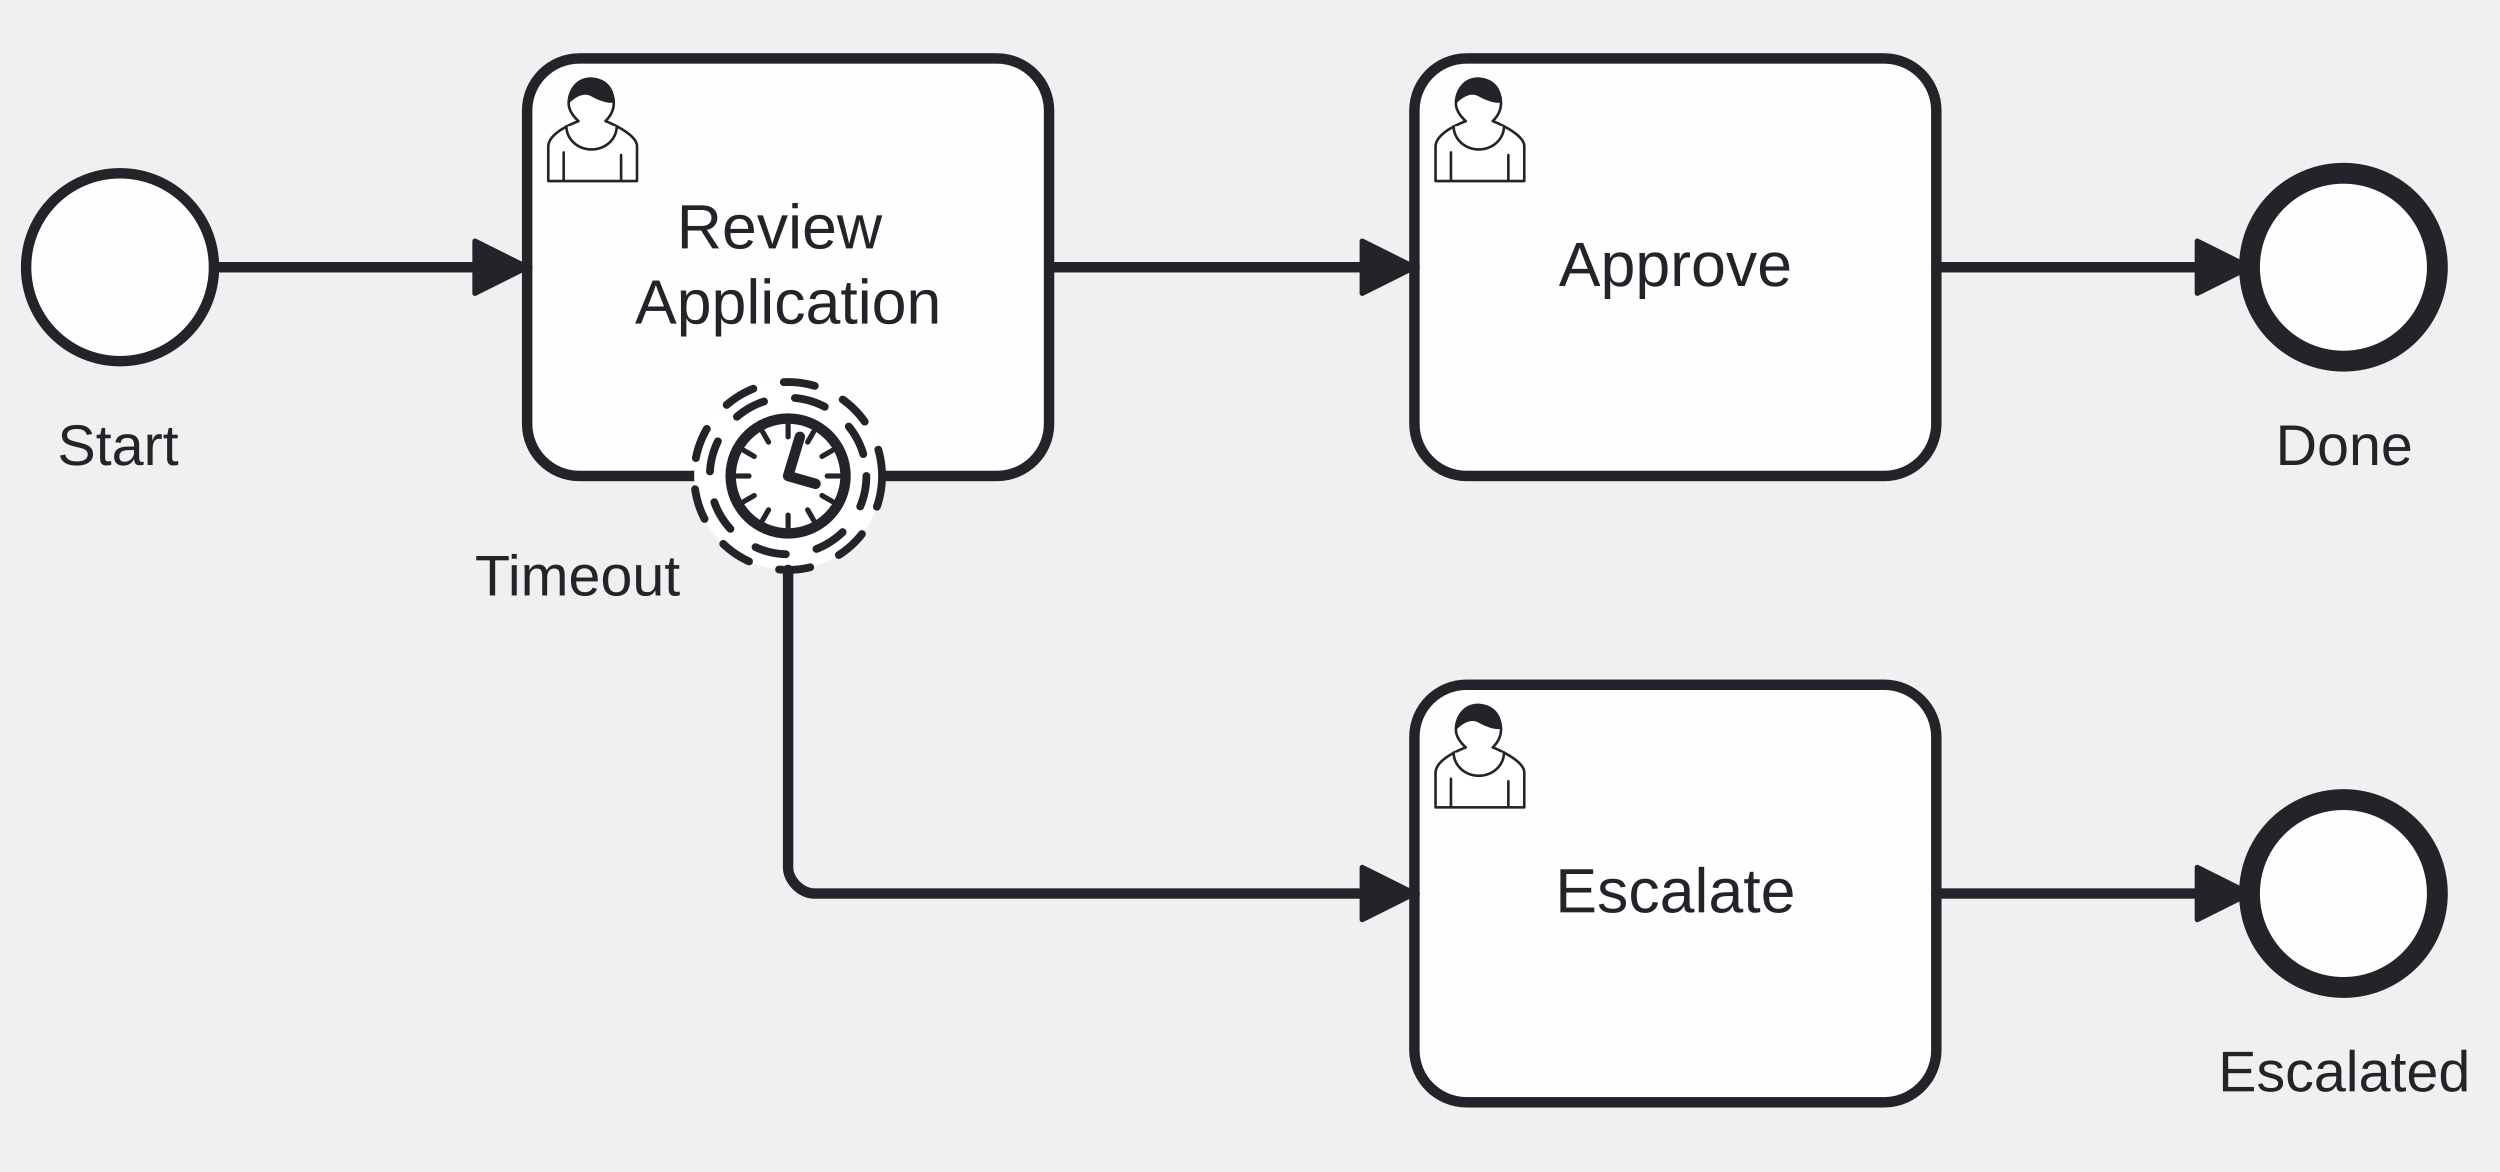
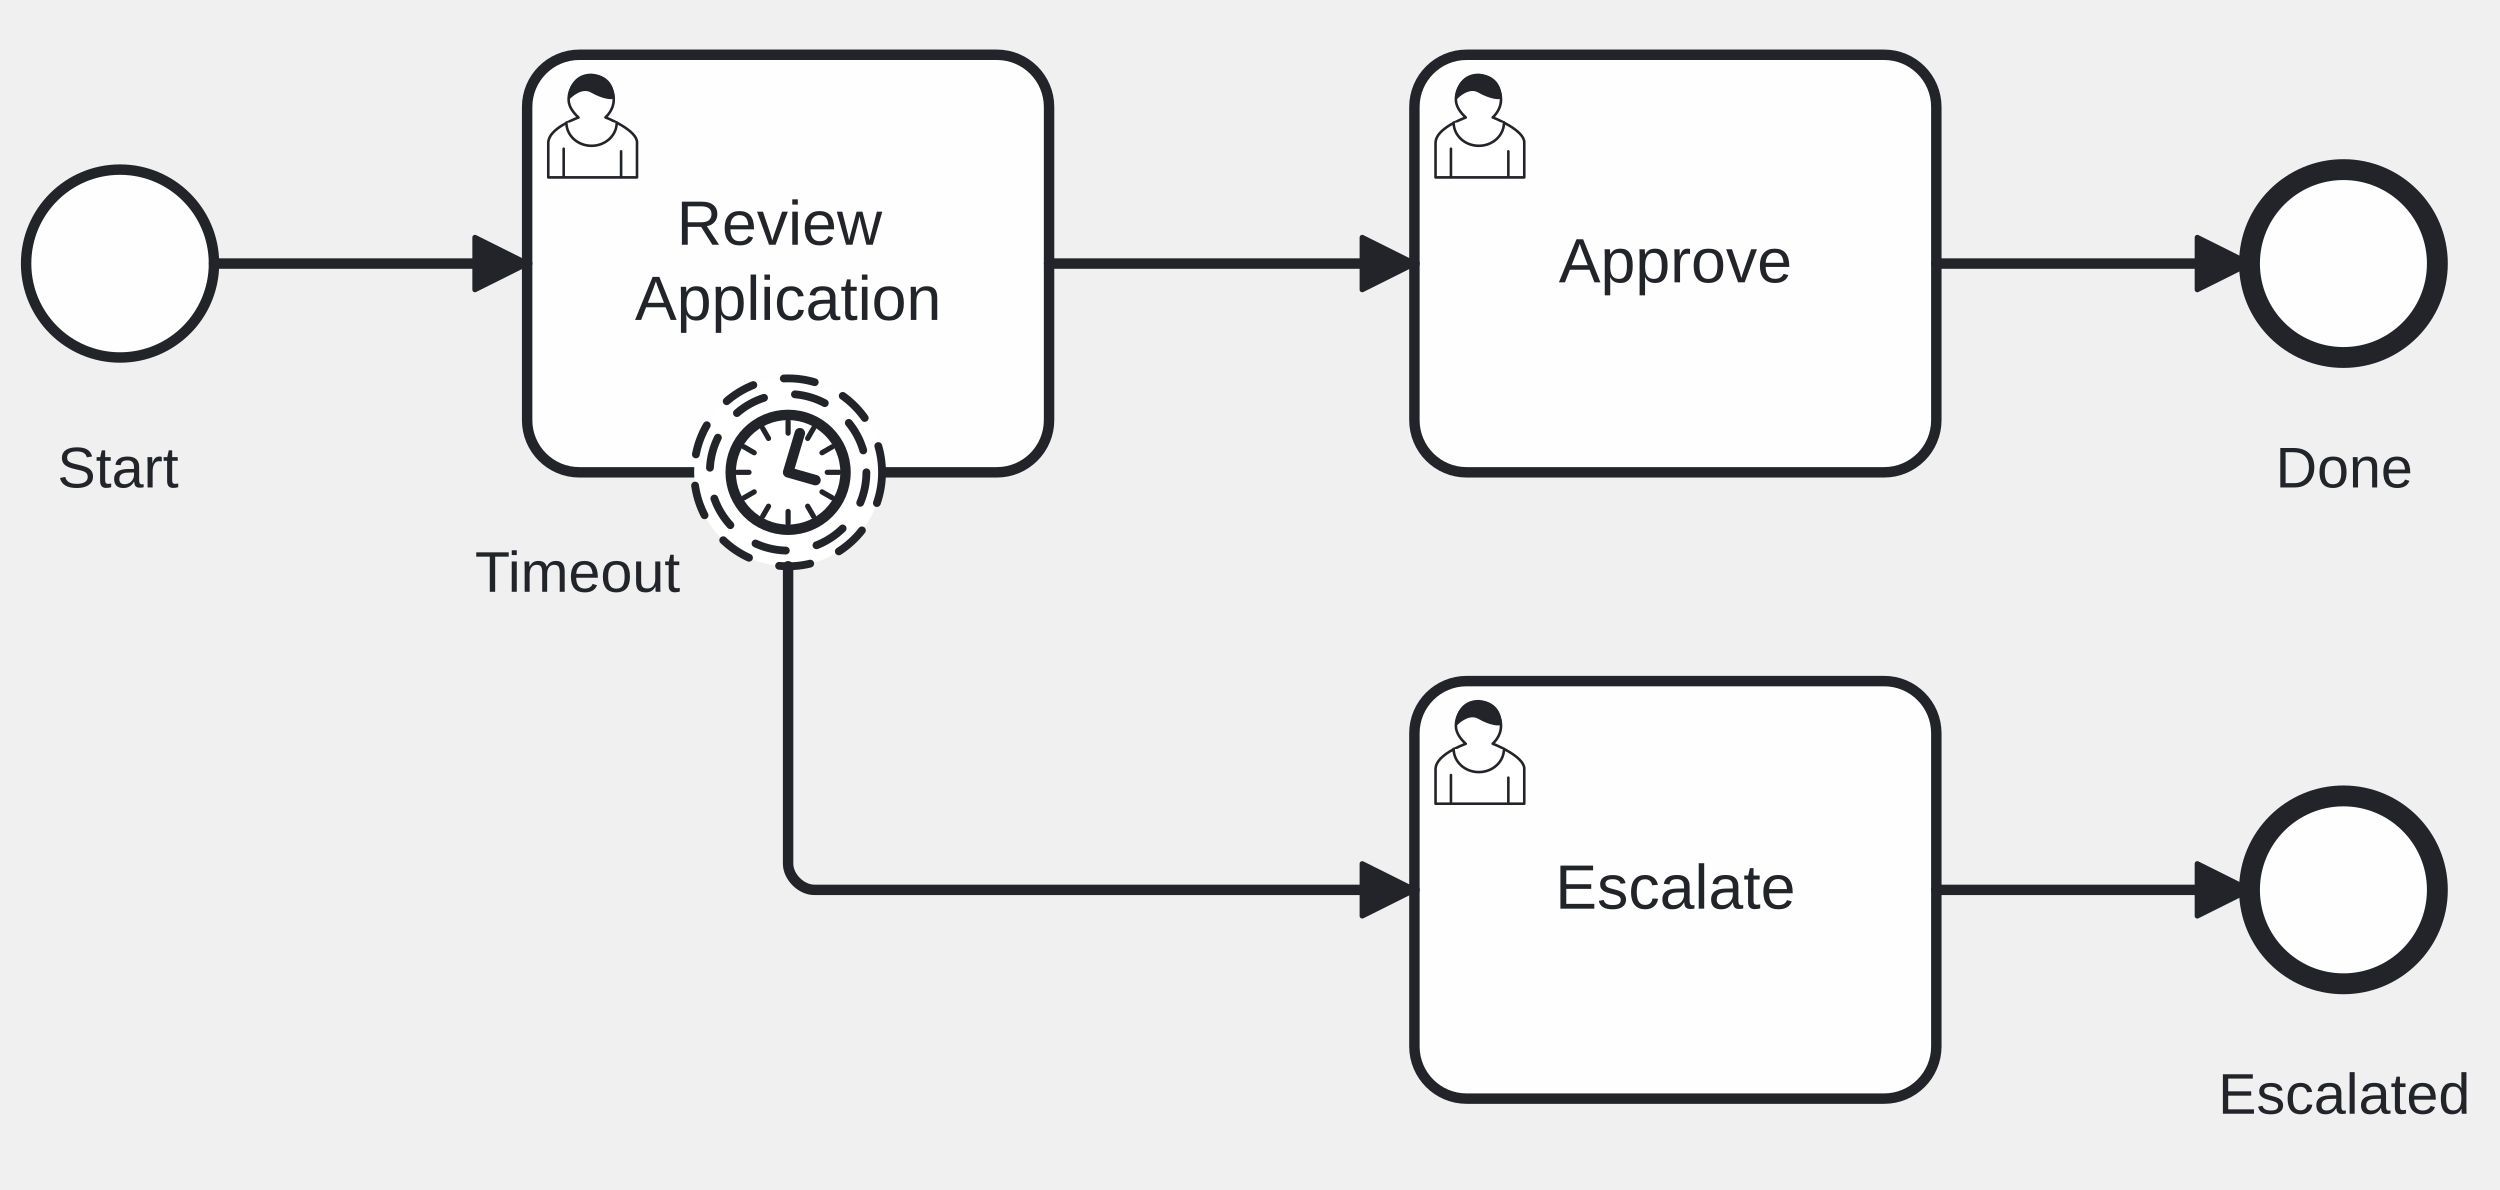
- <svg xmlns="http://www.w3.org/2000/svg" width="666" height="312" viewBox="187 100 479 212" version="1.1">
+ <svg xmlns="http://www.w3.org/2000/svg" width="666" height="317" viewBox="187 100 479 217" version="1.1">
  <g class="djs-group">
    <g class="djs-element djs-shape" data-element-id="Event_1mzoegj" transform="translate(192, 127)" style="display: block;">
      <g class="djs-visual">
        <circle cx="18" cy="18" r="18" style="stroke-linecap: round; stroke-linejoin: round; stroke: hsl(225, 10%, 15%); stroke-width: 2px; fill: white; fill-opacity: 0.95;" />
      </g>
      <rect style="fill: none; stroke-opacity: 0; stroke: white; stroke-width: 15px;" class="djs-hit djs-hit-all" x="0" y="0" width="36" height="36" />
      <circle cx="18" cy="18" r="23" style="fill: none;" class="djs-outline" />
    </g>
  </g>
  <g class="djs-group">
-     <g class="djs-element djs-shape" data-element-id="Event_1mzoegj_label" transform="translate(198, 173)" style="display: block;">
+     <g class="djs-element djs-shape" data-element-id="Event_1mzoegj_label" transform="translate(198, 178)" style="display: block;">
      <g class="djs-visual">
        <text style="font-family: Arial, sans-serif; font-size: 11px; font-weight: normal; fill: hsl(225, 10%, 15%);" lineHeight="1.2" class="djs-label">
          <tspan x="0" y="9.9">Start</tspan>
        </text>
      </g>
      <rect style="fill: none; stroke-opacity: 0; stroke: white; stroke-width: 15px;" class="djs-hit djs-hit-all" x="0" y="0" width="24" height="14" />
      <rect x="-5" y="-5" rx="4" width="34" height="24" style="fill: none;" class="djs-outline" />
    </g>
  </g>
  <g class="djs-group">
    <g class="djs-element djs-shape" data-element-id="Activity_1betloc" transform="translate(288, 105)" style="display: block;">
      <g class="djs-visual">
        <rect x="0" y="0" width="100" height="80" rx="10" ry="10" style="stroke-linecap: round; stroke-linejoin: round; stroke: hsl(225, 10%, 15%); stroke-width: 2px; fill: white; fill-opacity: 0.95;" />
        <text style="font-family: Arial, sans-serif; font-size: 12px; font-weight: normal; fill: hsl(225, 10%, 15%);" lineHeight="1.2" class="djs-label">
          <tspan x="28.664" y="36.4">Review </tspan>
          <tspan x="20.654" y="50.8">Application</tspan>
        </text>
        <path style="fill: white; stroke-linecap: round; stroke-linejoin: round; stroke: hsl(225, 10%, 15%); stroke-width: 0.5px;" d="m 15,12 c 0.909,-0.845 1.594,-2.049 1.594,-3.385 0,-2.554 -1.805,-4.622 -4.357,-4.622 -2.552,0 -4.288,2.068 -4.288,4.622 0,1.348 0.974,2.562 1.896,3.405 -0.529,0.187 -5.669,2.097 -5.794,4.756 v 6.718 h 17 v -6.718 c 0,-2.298 -5.528,-4.595 -6.051,-4.776 zm -8,6 l 0,5.5 m 11,0 l 0,-5" />
        <path style="fill: white; stroke-linecap: round; stroke-linejoin: round; stroke: hsl(225, 10%, 15%); stroke-width: 0.5px;" d="m 15,12 m 2.162,1.009 c 0,2.447 -2.158,4.431 -4.821,4.431 -2.665,0 -4.822,-1.981 -4.822,-4.431 " />
        <path style="fill: hsl(225, 10%, 15%); stroke-linecap: round; stroke-linejoin: round; stroke: hsl(225, 10%, 15%); stroke-width: 0.5px;" d="m 15,12 m -6.9,-3.80 c 0,0 2.251,-2.358 4.274,-1.177 2.024,1.181 4.221,1.537 4.124,0.965 -0.098,-0.57 -0.117,-3.791 -4.191,-4.136 -3.575,0.001 -4.208,3.367 -4.207,4.348 z" />
      </g>
      <rect style="fill: none; stroke-opacity: 0; stroke: white; stroke-width: 15px;" class="djs-hit djs-hit-all" x="0" y="0" width="100" height="80" />
      <rect x="-5" y="-5" rx="14" width="110" height="90" style="fill: none;" class="djs-outline" />
    </g>
  </g>
  <g class="djs-group">
    <g class="djs-element djs-shape" data-element-id="Event_1d7wnd9" style="display: block;" transform="translate(618, 127)">
      <g class="djs-visual">
        <circle cx="18" cy="18" r="18" style="stroke-linecap: round; stroke-linejoin: round; stroke: hsl(225, 10%, 15%); stroke-width: 4px; fill: white; fill-opacity: 0.95;" />
      </g>
      <rect style="fill: none; stroke-opacity: 0; stroke: white; stroke-width: 15px;" class="djs-hit djs-hit-all" x="0" y="0" width="36" height="36" />
      <circle cx="18" cy="18" r="24" style="fill: none;" class="djs-outline" />
    </g>
  </g>
  <g class="djs-group">
    <g class="djs-element djs-shape" data-element-id="Activity_0af6hcw" style="display: block;" transform="translate(458, 105)">
      <g class="djs-visual">
        <rect x="0" y="0" width="100" height="80" rx="10" ry="10" style="stroke-linecap: round; stroke-linejoin: round; stroke: hsl(225, 10%, 15%); stroke-width: 2px; fill: white; fill-opacity: 0.95;" />
        <text style="font-family: Arial, sans-serif; font-size: 12px; font-weight: normal; fill: hsl(225, 10%, 15%);" lineHeight="1.2" class="djs-label">
          <tspan x="27.656" y="43.6">Approve</tspan>
        </text>
        <path style="fill: white; stroke-linecap: round; stroke-linejoin: round; stroke: hsl(225, 10%, 15%); stroke-width: 0.5px;" d="m 15,12 c 0.909,-0.845 1.594,-2.049 1.594,-3.385 0,-2.554 -1.805,-4.622 -4.357,-4.622 -2.552,0 -4.288,2.068 -4.288,4.622 0,1.348 0.974,2.562 1.896,3.405 -0.529,0.187 -5.669,2.097 -5.794,4.756 v 6.718 h 17 v -6.718 c 0,-2.298 -5.528,-4.595 -6.051,-4.776 zm -8,6 l 0,5.5 m 11,0 l 0,-5" />
        <path style="fill: white; stroke-linecap: round; stroke-linejoin: round; stroke: hsl(225, 10%, 15%); stroke-width: 0.5px;" d="m 15,12 m 2.162,1.009 c 0,2.447 -2.158,4.431 -4.821,4.431 -2.665,0 -4.822,-1.981 -4.822,-4.431 " />
        <path style="fill: hsl(225, 10%, 15%); stroke-linecap: round; stroke-linejoin: round; stroke: hsl(225, 10%, 15%); stroke-width: 0.5px;" d="m 15,12 m -6.9,-3.80 c 0,0 2.251,-2.358 4.274,-1.177 2.024,1.181 4.221,1.537 4.124,0.965 -0.098,-0.57 -0.117,-3.791 -4.191,-4.136 -3.575,0.001 -4.208,3.367 -4.207,4.348 z" />
      </g>
      <rect style="fill: none; stroke-opacity: 0; stroke: white; stroke-width: 15px;" class="djs-hit djs-hit-all" x="0" y="0" width="100" height="80" />
      <rect x="-5" y="-5" rx="14" width="110" height="90" style="fill: none;" class="djs-outline" />
    </g>
  </g>
  <g class="djs-group">
    <g class="djs-element djs-shape" data-element-id="Activity_1wslow0" style="display: block;" transform="translate(458, 225)">
      <g class="djs-visual">
        <rect x="0" y="0" width="100" height="80" rx="10" ry="10" style="stroke-linecap: round; stroke-linejoin: round; stroke: hsl(225, 10%, 15%); stroke-width: 2px; fill: white; fill-opacity: 0.95;" />
        <text style="font-family: Arial, sans-serif; font-size: 12px; font-weight: normal; fill: hsl(225, 10%, 15%);" lineHeight="1.2" class="djs-label">
          <tspan x="26.99" y="43.6">Escalate</tspan>
        </text>
        <path style="fill: white; stroke-linecap: round; stroke-linejoin: round; stroke: hsl(225, 10%, 15%); stroke-width: 0.5px;" d="m 15,12 c 0.909,-0.845 1.594,-2.049 1.594,-3.385 0,-2.554 -1.805,-4.622 -4.357,-4.622 -2.552,0 -4.288,2.068 -4.288,4.622 0,1.348 0.974,2.562 1.896,3.405 -0.529,0.187 -5.669,2.097 -5.794,4.756 v 6.718 h 17 v -6.718 c 0,-2.298 -5.528,-4.595 -6.051,-4.776 zm -8,6 l 0,5.5 m 11,0 l 0,-5" />
        <path style="fill: white; stroke-linecap: round; stroke-linejoin: round; stroke: hsl(225, 10%, 15%); stroke-width: 0.5px;" d="m 15,12 m 2.162,1.009 c 0,2.447 -2.158,4.431 -4.821,4.431 -2.665,0 -4.822,-1.981 -4.822,-4.431 " />
        <path style="fill: hsl(225, 10%, 15%); stroke-linecap: round; stroke-linejoin: round; stroke: hsl(225, 10%, 15%); stroke-width: 0.5px;" d="m 15,12 m -6.9,-3.80 c 0,0 2.251,-2.358 4.274,-1.177 2.024,1.181 4.221,1.537 4.124,0.965 -0.098,-0.57 -0.117,-3.791 -4.191,-4.136 -3.575,0.001 -4.208,3.367 -4.207,4.348 z" />
      </g>
      <rect style="fill: none; stroke-opacity: 0; stroke: white; stroke-width: 15px;" class="djs-hit djs-hit-all" x="0" y="0" width="100" height="80" />
      <rect x="-5" y="-5" rx="14" width="110" height="90" style="fill: none;" class="djs-outline" />
    </g>
  </g>
  <g class="djs-group">
    <g class="djs-element djs-shape" data-element-id="Event_0tvw53g" style="display: block;" transform="translate(618, 247)">
      <g class="djs-visual">
        <circle cx="18" cy="18" r="18" style="stroke-linecap: round; stroke-linejoin: round; stroke: hsl(225, 10%, 15%); stroke-width: 4px; fill: white; fill-opacity: 0.95;" />
      </g>
      <rect style="fill: none; stroke-opacity: 0; stroke: white; stroke-width: 15px;" class="djs-hit djs-hit-all" x="0" y="0" width="36" height="36" />
      <circle cx="18" cy="18" r="24" style="fill: none;" class="djs-outline" />
    </g>
  </g>
  <g class="djs-group">
    <g class="djs-element djs-shape" data-element-id="Event_1w9t4mj" transform="translate(320, 167)" style="display: block;">
      <g class="djs-visual">
        <circle cx="18" cy="18" r="18" style="stroke-linecap: round; stroke-linejoin: round; stroke: hsl(225, 10%, 15%); stroke-width: 1.5px; fill: white; fill-opacity: 1; stroke-dasharray: 6;" />
        <circle cx="18" cy="18" r="15" style="stroke-linecap: round; stroke-linejoin: round; stroke: hsl(225, 10%, 15%); stroke-width: 1.5px; fill: none; fill-opacity: 1; stroke-dasharray: 6;" />
        <circle cx="18" cy="18" r="11" style="stroke-linecap: round; stroke-linejoin: round; stroke: hsl(225, 10%, 15%); stroke-width: 2px; fill: white;" />
        <path style="fill: none; stroke-linecap: round; stroke-linejoin: round; stroke: hsl(225, 10%, 15%); stroke-width: 2px;" d="M 18,18 l 2.25,-7.5 m -2.25,7.5 l 5.25,1.5 " />
        <path style="fill: none; stroke-linecap: round; stroke-linejoin: round; stroke: hsl(225, 10%, 15%); stroke-width: 1px;" transform="rotate(0,18,18)" d="M 18,18 m 0,7.5 l -0,2.25 " />
        <path style="fill: none; stroke-linecap: round; stroke-linejoin: round; stroke: hsl(225, 10%, 15%); stroke-width: 1px;" transform="rotate(30,18,18)" d="M 18,18 m 0,7.5 l -0,2.25 " />
        <path style="fill: none; stroke-linecap: round; stroke-linejoin: round; stroke: hsl(225, 10%, 15%); stroke-width: 1px;" transform="rotate(60,18,18)" d="M 18,18 m 0,7.5 l -0,2.25 " />
        <path style="fill: none; stroke-linecap: round; stroke-linejoin: round; stroke: hsl(225, 10%, 15%); stroke-width: 1px;" transform="rotate(90,18,18)" d="M 18,18 m 0,7.5 l -0,2.25 " />
        <path style="fill: none; stroke-linecap: round; stroke-linejoin: round; stroke: hsl(225, 10%, 15%); stroke-width: 1px;" transform="rotate(120,18,18)" d="M 18,18 m 0,7.5 l -0,2.25 " />
        <path style="fill: none; stroke-linecap: round; stroke-linejoin: round; stroke: hsl(225, 10%, 15%); stroke-width: 1px;" transform="rotate(150,18,18)" d="M 18,18 m 0,7.5 l -0,2.25 " />
        <path style="fill: none; stroke-linecap: round; stroke-linejoin: round; stroke: hsl(225, 10%, 15%); stroke-width: 1px;" transform="rotate(180,18,18)" d="M 18,18 m 0,7.5 l -0,2.25 " />
        <path style="fill: none; stroke-linecap: round; stroke-linejoin: round; stroke: hsl(225, 10%, 15%); stroke-width: 1px;" transform="rotate(210,18,18)" d="M 18,18 m 0,7.5 l -0,2.25 " />
        <path style="fill: none; stroke-linecap: round; stroke-linejoin: round; stroke: hsl(225, 10%, 15%); stroke-width: 1px;" transform="rotate(240,18,18)" d="M 18,18 m 0,7.5 l -0,2.25 " />
        <path style="fill: none; stroke-linecap: round; stroke-linejoin: round; stroke: hsl(225, 10%, 15%); stroke-width: 1px;" transform="rotate(270,18,18)" d="M 18,18 m 0,7.5 l -0,2.25 " />
        <path style="fill: none; stroke-linecap: round; stroke-linejoin: round; stroke: hsl(225, 10%, 15%); stroke-width: 1px;" transform="rotate(300,18,18)" d="M 18,18 m 0,7.5 l -0,2.25 " />
        <path style="fill: none; stroke-linecap: round; stroke-linejoin: round; stroke: hsl(225, 10%, 15%); stroke-width: 1px;" transform="rotate(330,18,18)" d="M 18,18 m 0,7.5 l -0,2.25 " />
      </g>
      <rect style="fill: none; stroke-opacity: 0; stroke: white; stroke-width: 15px;" class="djs-hit djs-hit-all" x="0" y="0" width="36" height="36" />
      <circle cx="18" cy="18" r="23" style="fill: none;" class="djs-outline" />
    </g>
  </g>
  <g class="djs-group">
    <g class="djs-element djs-shape" data-element-id="Event_1w9t4mj_label" transform="translate(278, 198)" style="display: block;">
      <g class="djs-visual">
        <text style="font-family: Arial, sans-serif; font-size: 11px; font-weight: normal; fill: hsl(225, 10%, 15%);" lineHeight="1.2" class="djs-label">
          <tspan x="0" y="9.9">Timeout</tspan>
        </text>
      </g>
      <rect style="fill: none; stroke-opacity: 0; stroke: white; stroke-width: 15px;" class="djs-hit djs-hit-all" x="0" y="0" width="40" height="14" />
      <rect x="-5" y="-5" rx="4" width="50" height="24" style="fill: none;" class="djs-outline" />
    </g>
  </g>
  <g class="djs-group">
    <g class="djs-element djs-connection" data-element-id="Flow_0wrdu82" style="display: block;">
      <g class="djs-visual">
        <defs>
          <marker id="marker-seq-0" viewBox="0 0 20 20" refX="11" refY="10" markerWidth="10" markerHeight="10" orient="auto">
            <path d="M 1 5 L 11 10 L 1 15 Z" style="stroke-linecap: round; stroke-linejoin: round; stroke: hsl(225, 10%, 15%); stroke-width: 1px; fill: hsl(225, 10%, 15%);" />
          </marker>
        </defs>
        <path style="fill: none; stroke-linecap: round; stroke-linejoin: round; stroke: hsl(225, 10%, 15%); stroke-width: 2px; marker-end: url(#marker-seq-0);" data-corner-radius="5" d="M228,145L288,145" />
      </g>
      <path d="M228,145L288,145" style="fill: none; stroke-opacity: 0; stroke: white; stroke-width: 15px;" class="djs-hit djs-hit-stroke" />
      <rect x="223" y="140" rx="4" width="70" height="10" style="fill: none;" class="djs-outline" />
    </g>
  </g>
  <g class="djs-group">
    <g class="djs-element djs-connection" data-element-id="Flow_1idcia8" style="display: block;">
      <g class="djs-visual">
        <defs>
          <marker id="marker-seq-1" viewBox="0 0 20 20" refX="11" refY="10" markerWidth="10" markerHeight="10" orient="auto">
            <path d="M 1 5 L 11 10 L 1 15 Z" style="stroke-linecap: round; stroke-linejoin: round; stroke: hsl(225, 10%, 15%); stroke-width: 1px; fill: hsl(225, 10%, 15%);" />
          </marker>
        </defs>
        <path style="fill: none; stroke-linecap: round; stroke-linejoin: round; stroke: hsl(225, 10%, 15%); stroke-width: 2px; marker-end: url(#marker-seq-1);" data-corner-radius="5" d="M388,145L458,145" />
      </g>
      <path d="M388,145L458,145" style="fill: none; stroke-opacity: 0; stroke: white; stroke-width: 15px;" class="djs-hit djs-hit-stroke" />
      <rect x="383" y="140" rx="4" width="80" height="10" style="fill: none;" class="djs-outline" />
    </g>
  </g>
  <g class="djs-group">
    <g class="djs-element djs-connection" data-element-id="Flow_17yzi6f" style="display: block;">
      <g class="djs-visual">
        <defs>
          <marker id="marker-seq-2" viewBox="0 0 20 20" refX="11" refY="10" markerWidth="10" markerHeight="10" orient="auto">
            <path d="M 1 5 L 11 10 L 1 15 Z" style="stroke-linecap: round; stroke-linejoin: round; stroke: hsl(225, 10%, 15%); stroke-width: 1px; fill: hsl(225, 10%, 15%);" />
          </marker>
        </defs>
        <path style="fill: none; stroke-linecap: round; stroke-linejoin: round; stroke: hsl(225, 10%, 15%); stroke-width: 2px; marker-end: url(#marker-seq-2);" data-corner-radius="5" d="M558,145L618,145" />
      </g>
      <path d="M558,145L618,145" style="fill: none; stroke-opacity: 0; stroke: white; stroke-width: 15px;" class="djs-hit djs-hit-stroke" />
      <rect x="553" y="140" rx="4" width="70" height="10" style="fill: none;" class="djs-outline" />
    </g>
  </g>
  <g class="djs-group">
    <g class="djs-element djs-connection" data-element-id="Flow_07ye61t" style="display: block;">
      <g class="djs-visual">
        <defs>
          <marker id="marker-seq-3" viewBox="0 0 20 20" refX="11" refY="10" markerWidth="10" markerHeight="10" orient="auto">
            <path d="M 1 5 L 11 10 L 1 15 Z" style="stroke-linecap: round; stroke-linejoin: round; stroke: hsl(225, 10%, 15%); stroke-width: 1px; fill: hsl(225, 10%, 15%);" />
          </marker>
        </defs>
        <path style="fill: none; stroke-linecap: round; stroke-linejoin: round; stroke: hsl(225, 10%, 15%); stroke-width: 2px; marker-end: url(#marker-seq-3);" data-corner-radius="5" d="M338,203L338,260C338,262.5,340.5,265,343,265L458,265" />
      </g>
      <path d="M338,203L338,265L458,265" style="fill: none; stroke-opacity: 0; stroke: white; stroke-width: 15px;" class="djs-hit djs-hit-stroke" />
      <rect x="333" y="198" rx="4" width="130" height="72" style="fill: none;" class="djs-outline" />
    </g>
  </g>
  <g class="djs-group">
    <g class="djs-element djs-connection" data-element-id="Flow_01lbwye" style="display: block;">
      <g class="djs-visual">
        <defs>
          <marker id="marker-seq-4" viewBox="0 0 20 20" refX="11" refY="10" markerWidth="10" markerHeight="10" orient="auto">
            <path d="M 1 5 L 11 10 L 1 15 Z" style="stroke-linecap: round; stroke-linejoin: round; stroke: hsl(225, 10%, 15%); stroke-width: 1px; fill: hsl(225, 10%, 15%);" />
          </marker>
        </defs>
        <path style="fill: none; stroke-linecap: round; stroke-linejoin: round; stroke: hsl(225, 10%, 15%); stroke-width: 2px; marker-end: url(#marker-seq-4);" data-corner-radius="5" d="M558,265L618,265" />
      </g>
      <path d="M558,265L618,265" style="fill: none; stroke-opacity: 0; stroke: white; stroke-width: 15px;" class="djs-hit djs-hit-stroke" />
      <rect x="553" y="260" rx="4" width="70" height="10" style="fill: none;" class="djs-outline" />
    </g>
  </g>
  <g class="djs-group">
-     <g class="djs-element djs-shape" data-element-id="Event_1d7wnd9_label" style="display: block;" transform="translate(623, 173)">
+     <g class="djs-element djs-shape" data-element-id="Event_1d7wnd9_label" style="display: block;" transform="translate(623, 178)">
      <g class="djs-visual">
        <text style="font-family: Arial, sans-serif; font-size: 11px; font-weight: normal; fill: hsl(225, 10%, 15%);" lineHeight="1.2" class="djs-label">
          <tspan x="0" y="9.9">Done</tspan>
        </text>
      </g>
      <rect style="fill: none; stroke-opacity: 0; stroke: white; stroke-width: 15px;" class="djs-hit djs-hit-all" x="0" y="0" width="27" height="14" />
      <rect x="-5" y="-5" rx="4" width="37" height="24" style="fill: none;" class="djs-outline" />
    </g>
  </g>
  <g class="djs-group">
-     <g class="djs-element djs-shape" data-element-id="Event_0tvw53g_label" style="display: block;" transform="translate(612, 293)">
+     <g class="djs-element djs-shape" data-element-id="Event_0tvw53g_label" style="display: block;" transform="translate(612, 298)">
      <g class="djs-visual">
        <text style="font-family: Arial, sans-serif; font-size: 11px; font-weight: normal; fill: hsl(225, 10%, 15%);" lineHeight="1.2" class="djs-label">
          <tspan x="0" y="9.9">Escalated</tspan>
        </text>
      </g>
      <rect style="fill: none; stroke-opacity: 0; stroke: white; stroke-width: 15px;" class="djs-hit djs-hit-all" x="0" y="0" width="49" height="14" />
      <rect x="-5" y="-5" rx="4" width="59" height="24" style="fill: none;" class="djs-outline" />
    </g>
  </g>
</svg>
